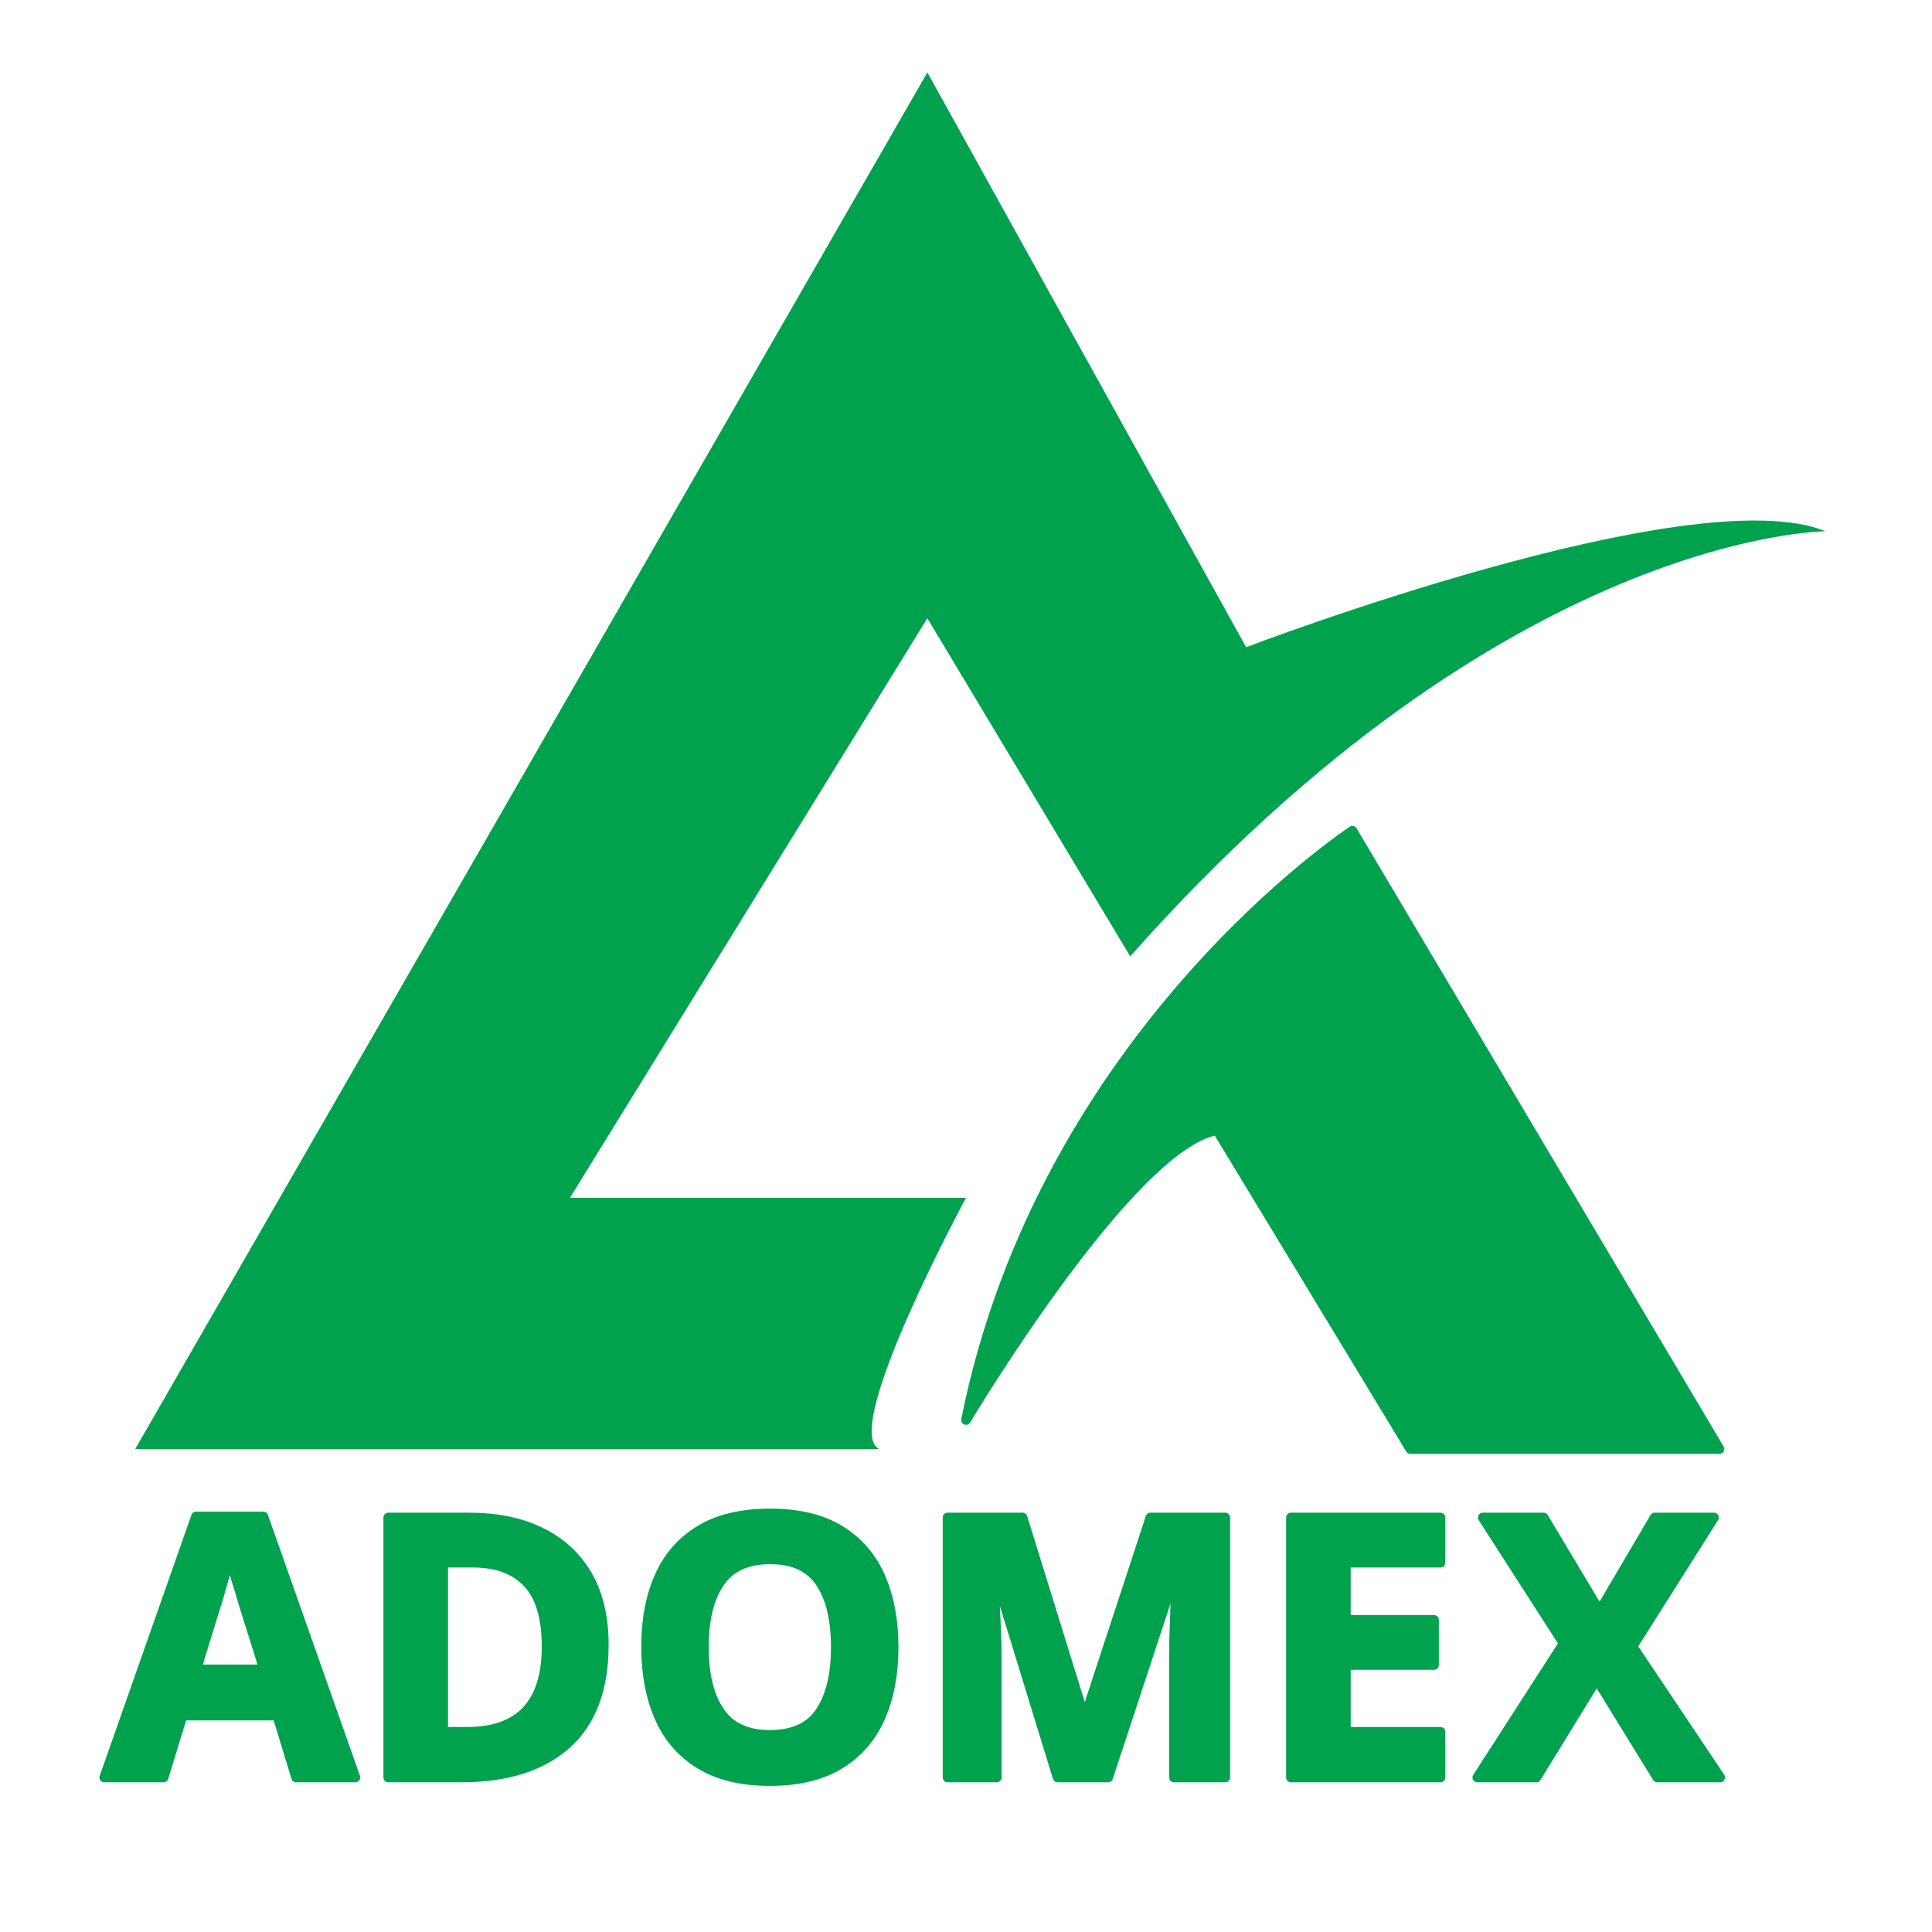
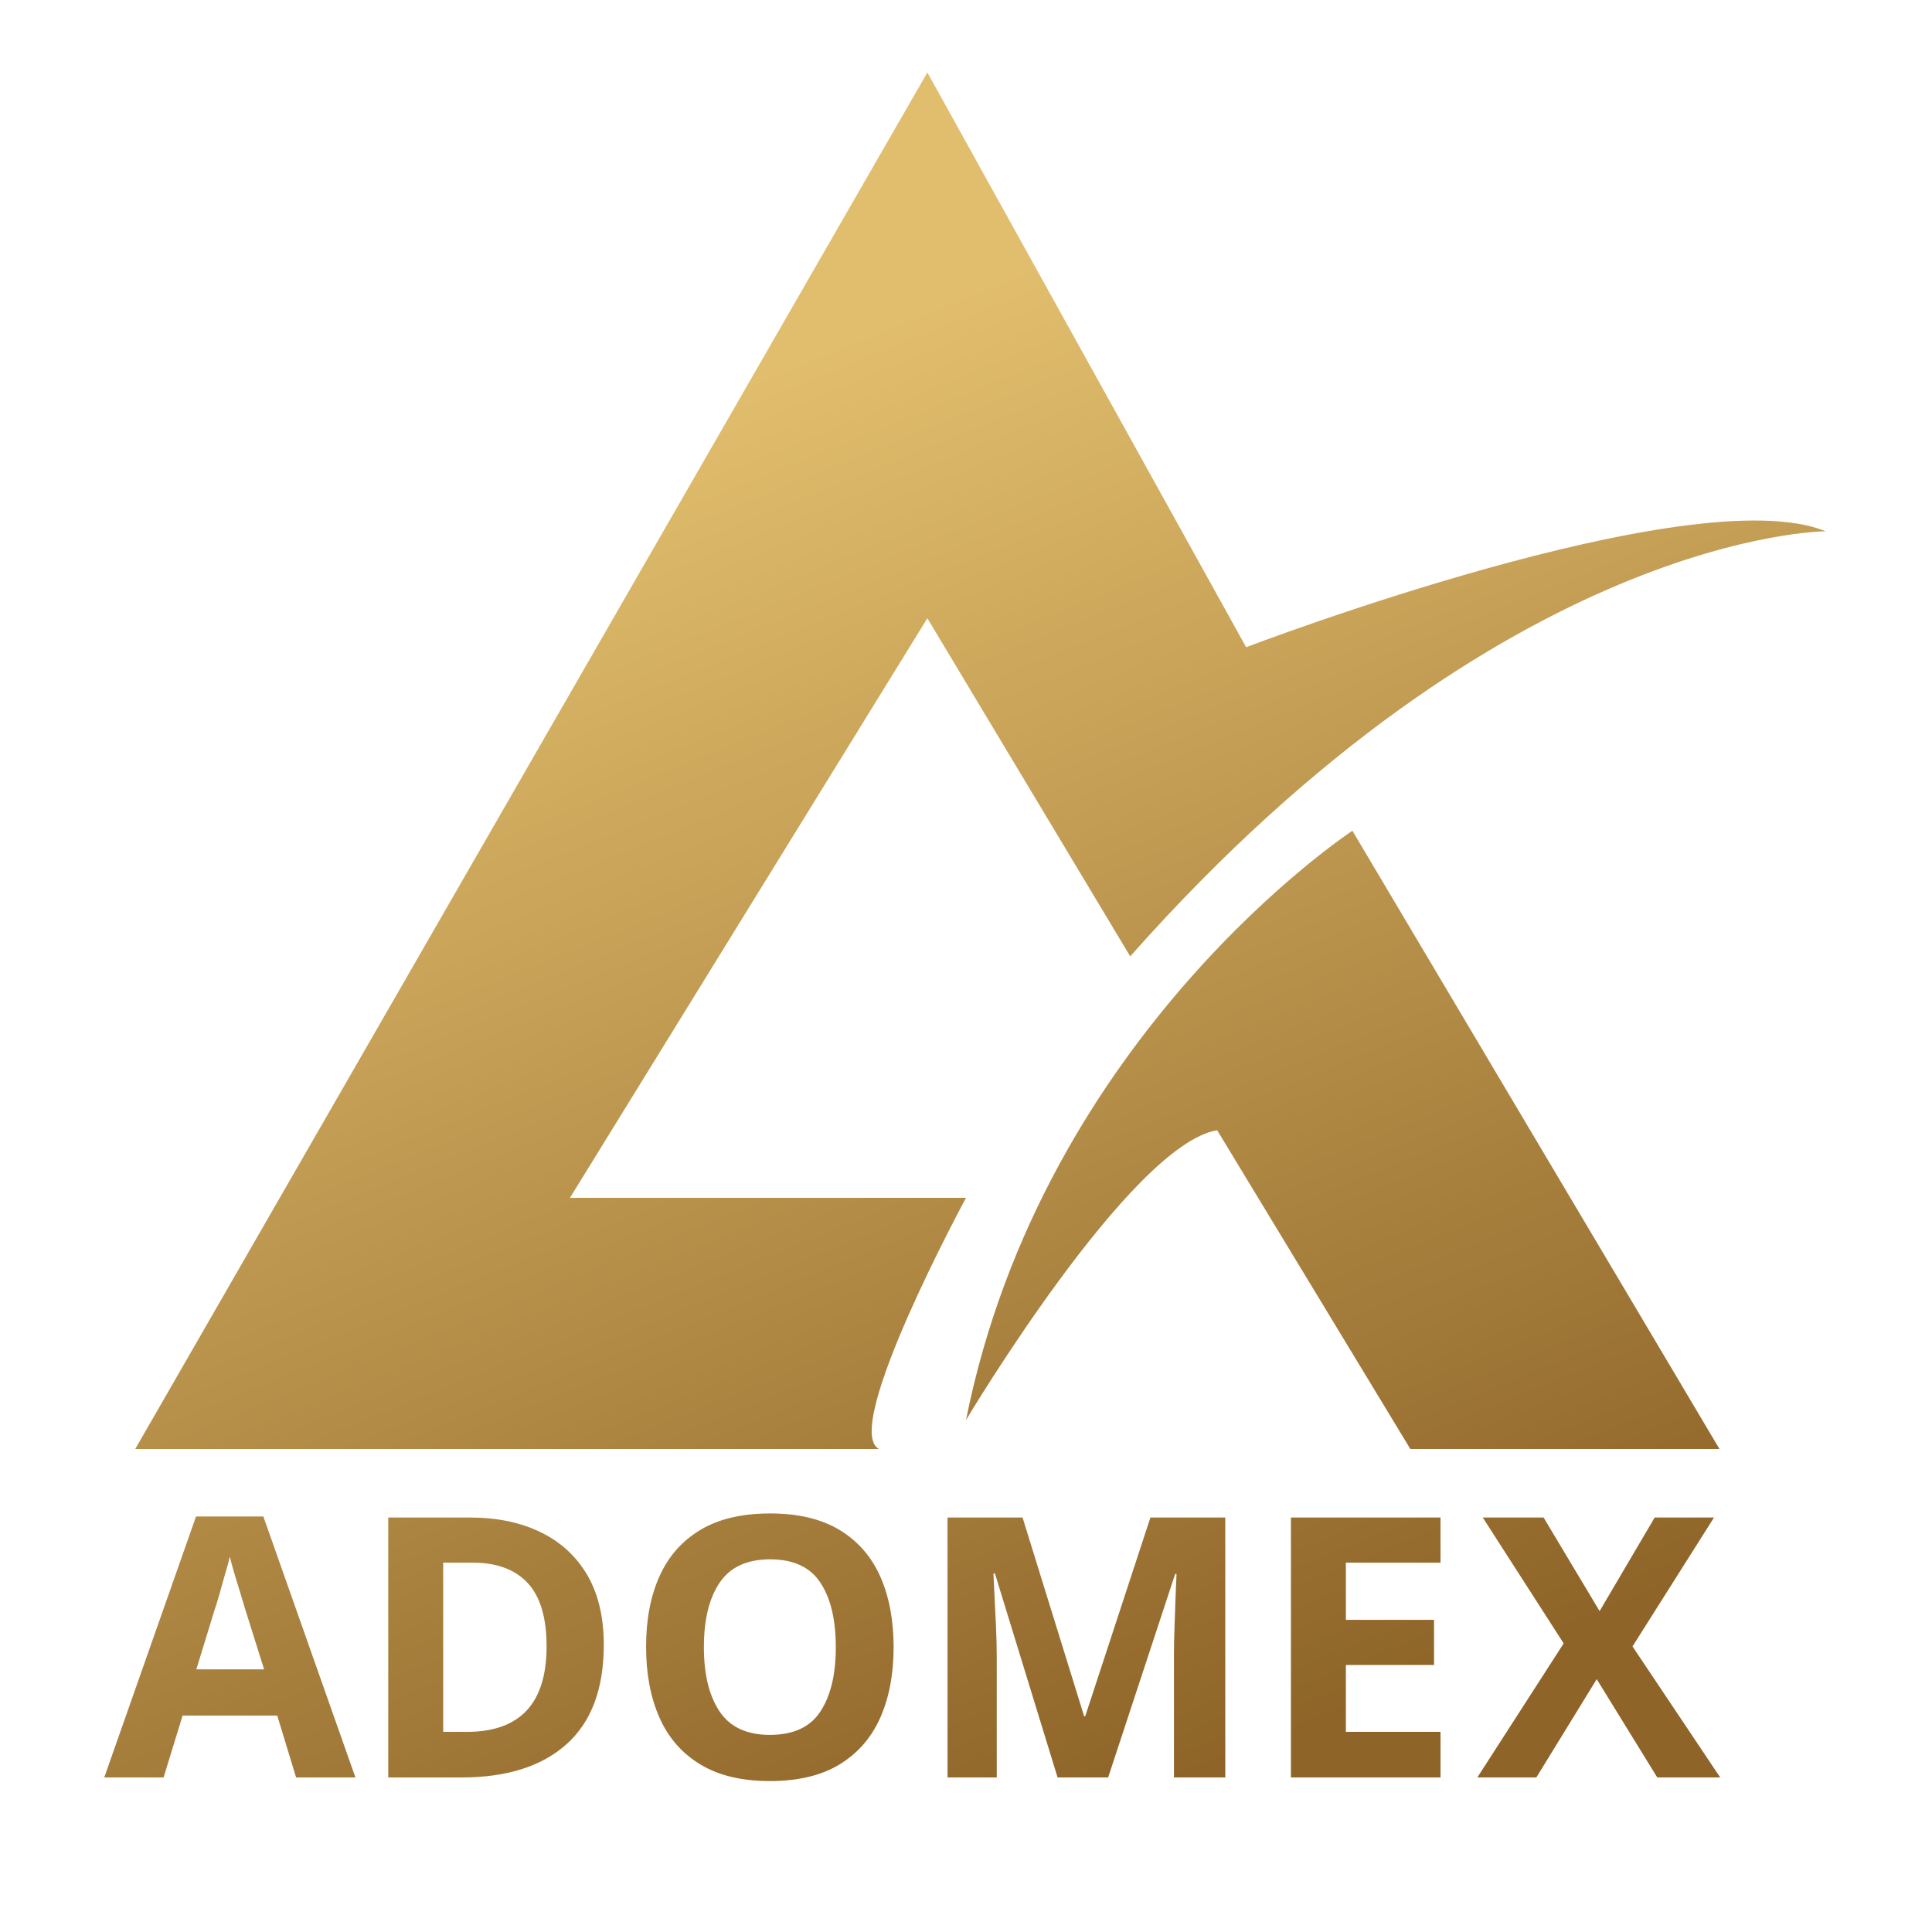
- <svg xmlns="http://www.w3.org/2000/svg" width="100%" height="100%" viewBox="0 0 200 200" version="1.1" xml:space="preserve" style="fill-rule:evenodd;clip-rule:evenodd;stroke-linecap:round;stroke-linejoin:round;stroke-miterlimit:1.5;">
-   <path d="M91,150L14,150L96,7.5L129,67C129,67 175.176,49.347 189,55C189,55 156,55 117,99L96,64L59,124L100,124C100,124 87,148 91,150Z" style="fill:rgb(0,162,77);" />
-   <path d="M100,147C100,147 117,118.5 126,117L146,150L178,150L140,86C140,86 108,107 100,147Z" style="fill:rgb(0,162,77);stroke:rgb(0,162,77);stroke-width:1px;" />
-   <g transform="matrix(1,0,0,1,-3.20726,-5)">
-     <g transform="matrix(37.6933,0,0,37.6933,181.584,189)">
-         </g>
-     <text x="14px" y="189px" style="font-family:'Ubuntu-Bold', 'Ubuntu', sans-serif;font-weight:700;font-size:37.693px;fill:rgb(0,162,77);stroke:rgb(0,162,77);stroke-width:1px;stroke-linecap:butt;stroke-miterlimit:2;">ADOME<tspan x="156.141px " y="189px ">X</tspan>
-     </text>
+ <svg xmlns="http://www.w3.org/2000/svg" width="100%" height="100%" viewBox="0 0 200 200" version="1.1" xml:space="preserve" style="fill-rule:evenodd;clip-rule:evenodd;stroke-linejoin:round;stroke-miterlimit:2;">
+   <g>
+     <path d="M91,150L14,150L96,7.5L129,67C129,67 175.176,49.347 189,55C189,55 156,55 117,99L96,64L59,124L100,124C100,124 87,148 91,150Z" style="fill:url(#_Linear1);" />
+     <path d="M100,147C100,147 117,118.5 126,117L146,150L178,150L140,86C140,86 108,107 100,147Z" style="fill:url(#_Linear2);" />
+     <g transform="matrix(1,0,0,1,-3.20726,-5)">
+       <g transform="matrix(37.6933,0,0,37.6933,181.584,189)">
+             </g>
+       <text x="14px" y="189px" style="font-family:'Ubuntu-Bold', 'Ubuntu', sans-serif;font-weight:700;font-size:37.693px;fill:url(#_Linear3);">ADOME<tspan x="156.141px " y="189px ">X</tspan>
+       </text>
+     </g>
  </g>
+   <defs>
+     <linearGradient id="_Linear1" x1="0" y1="0" x2="1" y2="0" gradientUnits="userSpaceOnUse" gradientTransform="matrix(56,141.528,-141.528,56,67,43)">
+       <stop offset="0" style="stop-color:rgb(225,190,109);stop-opacity:1" />
+       <stop offset="1" style="stop-color:rgb(142,100,40);stop-opacity:1" />
+     </linearGradient>
+     <linearGradient id="_Linear2" x1="0" y1="0" x2="1" y2="0" gradientUnits="userSpaceOnUse" gradientTransform="matrix(56,141.528,-141.528,56,67,43)">
+       <stop offset="0" style="stop-color:rgb(225,190,109);stop-opacity:1" />
+       <stop offset="1" style="stop-color:rgb(142,100,40);stop-opacity:1" />
+     </linearGradient>
+     <linearGradient id="_Linear3" x1="0" y1="0" x2="1" y2="0" gradientUnits="userSpaceOnUse" gradientTransform="matrix(56,141.528,-141.528,56,70.2073,48)">
+       <stop offset="0" style="stop-color:rgb(225,190,109);stop-opacity:1" />
+       <stop offset="1" style="stop-color:rgb(142,100,40);stop-opacity:1" />
+     </linearGradient>
+   </defs>
</svg>
